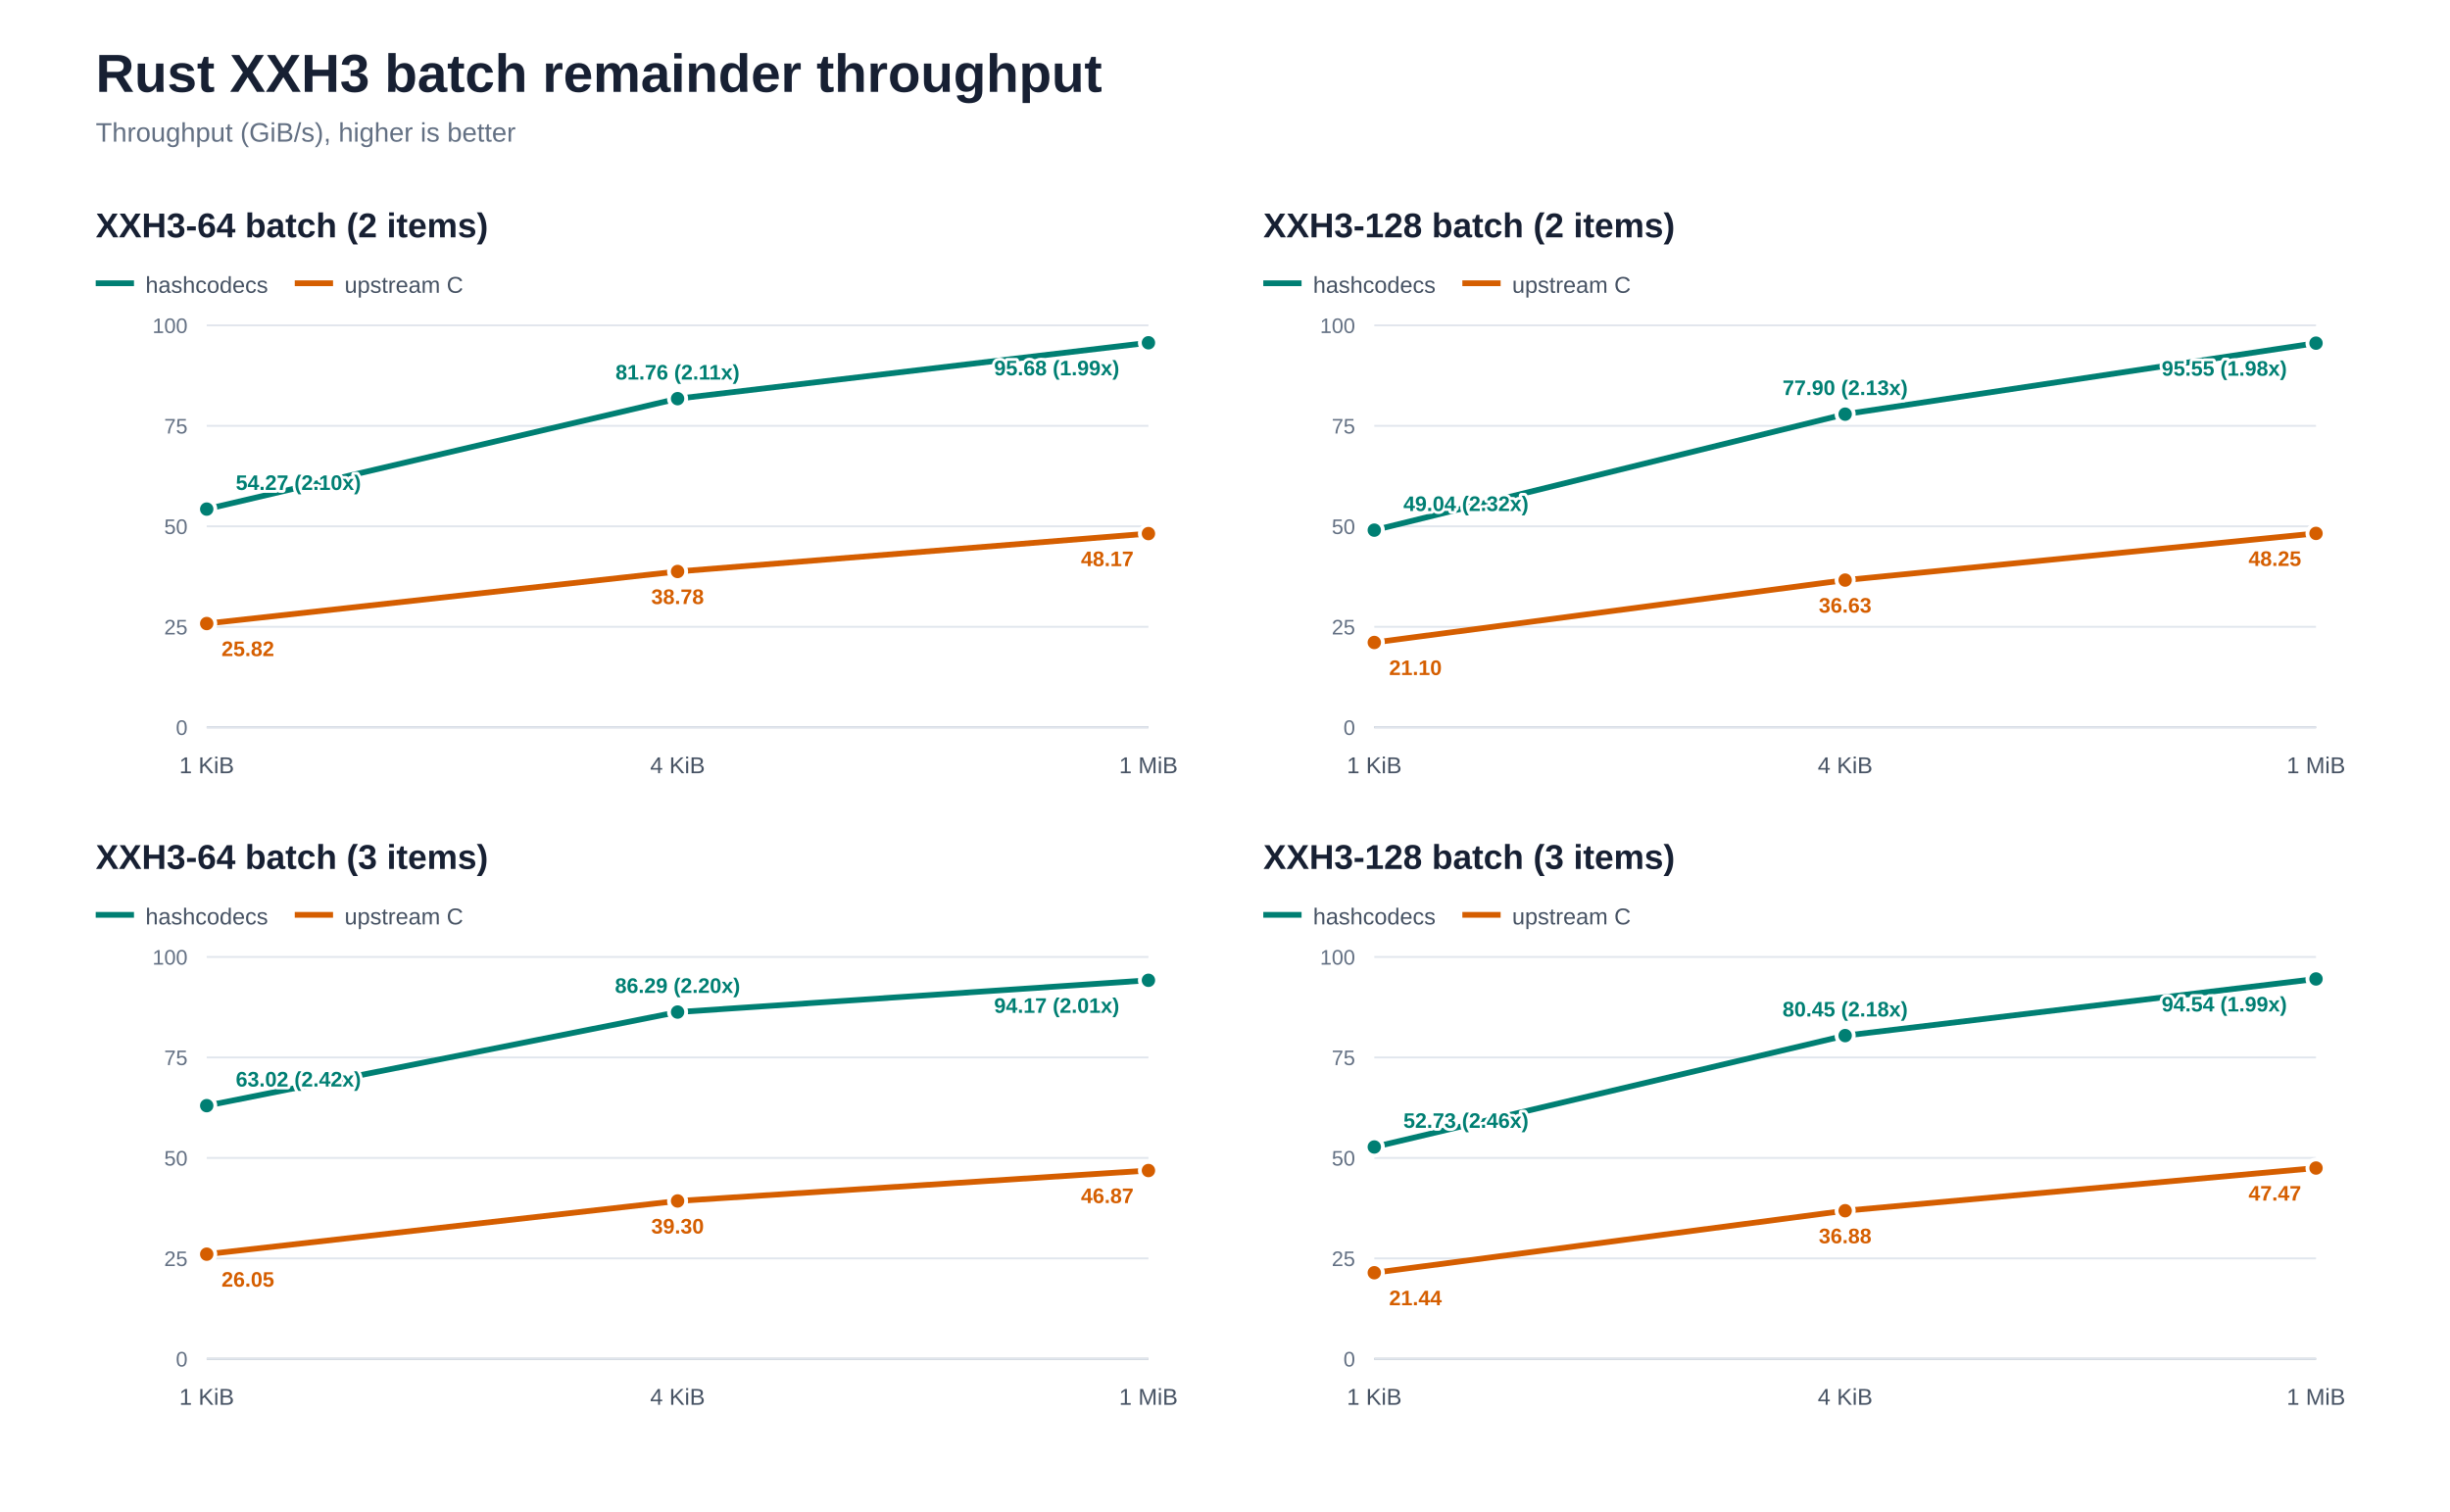
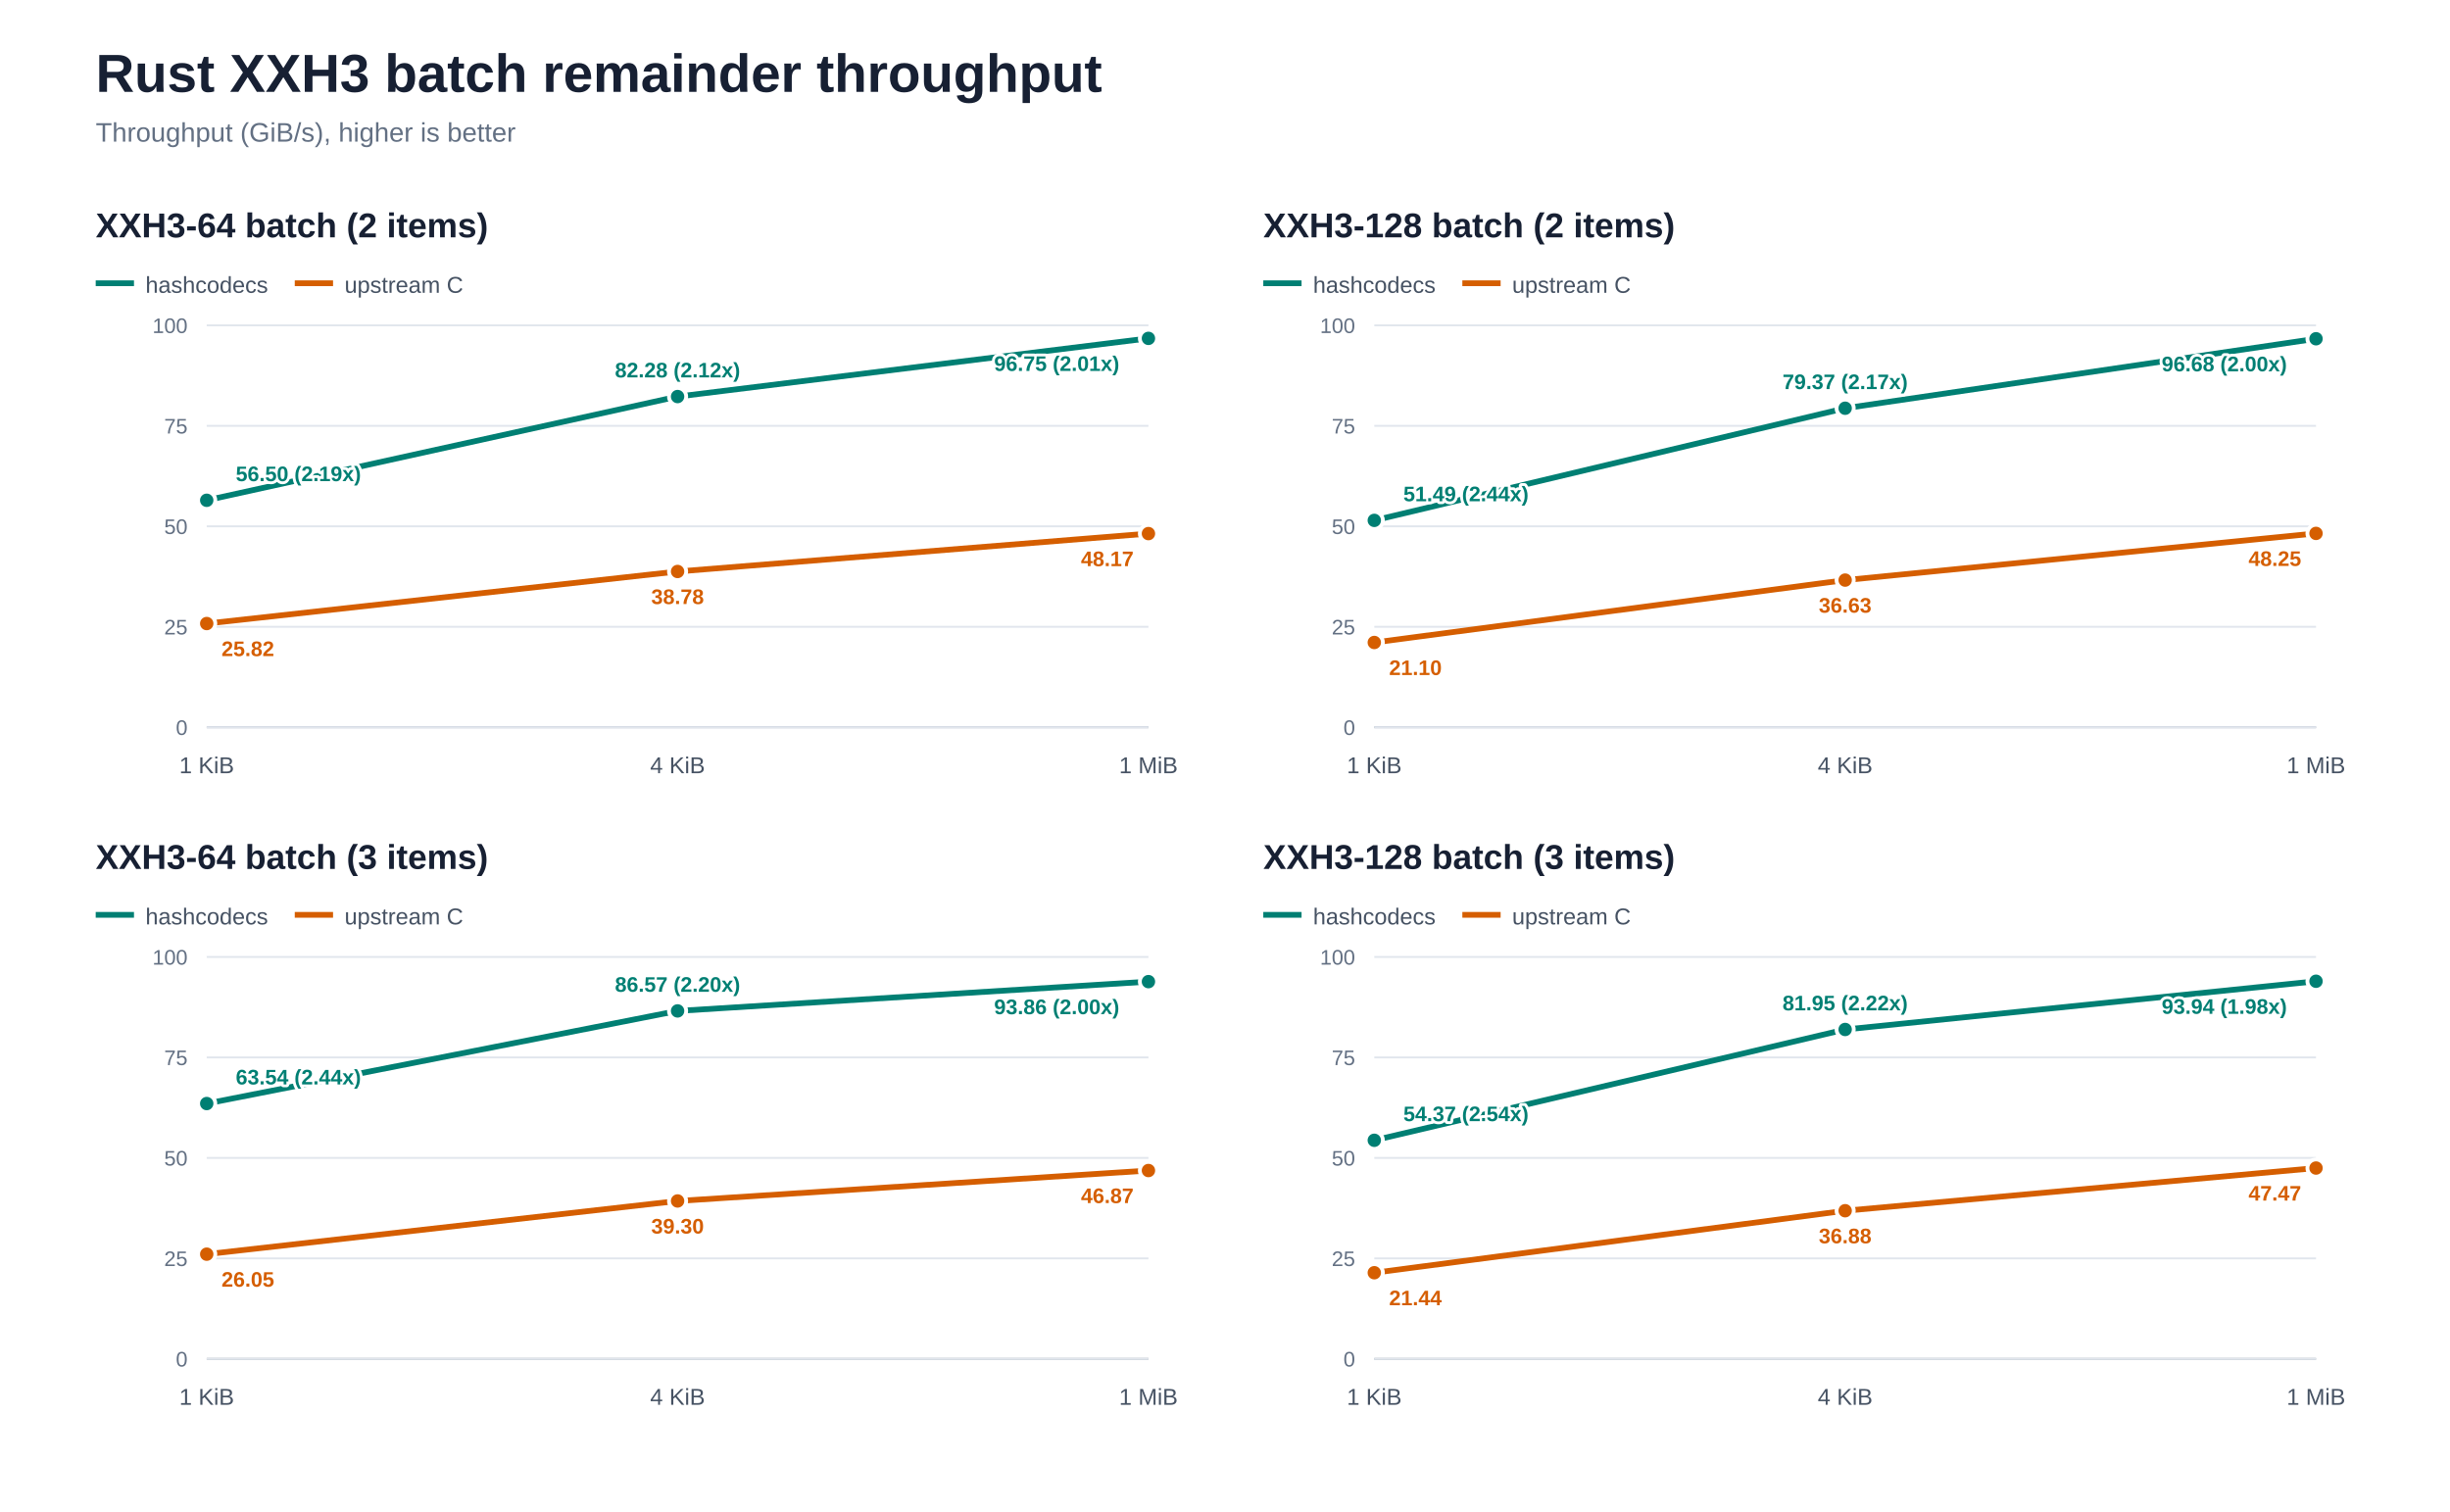
<svg xmlns="http://www.w3.org/2000/svg" width="1280" height="790" viewBox="0 0 1280 790" role="img" aria-labelledby="title desc">
  <rect width="100%" height="100%" fill="#ffffff" />
  <text x="50" y="48" fill="#172033" font-family="Segoe UI,Arial,sans-serif" font-size="28" font-weight="700">Rust XXH3 batch remainder throughput</text>
  <text x="50" y="74" fill="#637083" font-family="Segoe UI,Arial,sans-serif" font-size="14">Throughput (GiB/s), higher is better</text>
  <text x="50" y="124" fill="#172033" font-family="Segoe UI,Arial,sans-serif" font-size="18" font-weight="600">XXH3-64 batch (2 items)</text>
  <line x1="108" y1="380" x2="600" y2="380" stroke="#9aa5b4" />
  <line x1="50" y1="148" x2="70" y2="148" stroke="#007f73" stroke-width="3" />
  <text x="76" y="153" fill="#465263" font-family="Segoe UI,Arial,sans-serif" font-size="12">hashcodecs</text>
  <line x1="154" y1="148" x2="174" y2="148" stroke="#d55e00" stroke-width="3" />
  <text x="180" y="153" fill="#465263" font-family="Segoe UI,Arial,sans-serif" font-size="12">upstream C</text>
  <line x1="108" y1="380.0" x2="600" y2="380.0" stroke="#e1e6ed" />
  <text x="98" y="384.0" text-anchor="end" fill="#637083" font-family="Segoe UI,Arial,sans-serif" font-size="11">0</text>
  <line x1="108" y1="327.5" x2="600" y2="327.5" stroke="#e1e6ed" />
  <text x="98" y="331.5" text-anchor="end" fill="#637083" font-family="Segoe UI,Arial,sans-serif" font-size="11">25</text>
  <line x1="108" y1="275.0" x2="600" y2="275.0" stroke="#e1e6ed" />
  <text x="98" y="279.0" text-anchor="end" fill="#637083" font-family="Segoe UI,Arial,sans-serif" font-size="11">50</text>
  <line x1="108" y1="222.5" x2="600" y2="222.5" stroke="#e1e6ed" />
  <text x="98" y="226.5" text-anchor="end" fill="#637083" font-family="Segoe UI,Arial,sans-serif" font-size="11">75</text>
  <line x1="108" y1="170.0" x2="600" y2="170.0" stroke="#e1e6ed" />
  <text x="98" y="174.0" text-anchor="end" fill="#637083" font-family="Segoe UI,Arial,sans-serif" font-size="11">100</text>
  <text x="108.0" y="404" text-anchor="middle" fill="#465263" font-family="Segoe UI,Arial,sans-serif" font-size="12">1 KiB</text>
  <text x="354.0" y="404" text-anchor="middle" fill="#465263" font-family="Segoe UI,Arial,sans-serif" font-size="12">4 KiB</text>
  <text x="600.0" y="404" text-anchor="middle" fill="#465263" font-family="Segoe UI,Arial,sans-serif" font-size="12">1 MiB</text>
-   <polyline points="108.0,266.0 354.0,208.3 600.0,179.1" fill="none" stroke="#007f73" stroke-width="3" stroke-linejoin="round" stroke-linecap="round" />
-   <circle cx="108.0" cy="266.0" r="4.5" fill="#007f73" stroke="#ffffff" stroke-width="2" />
-   <text x="155.9" y="256.0" text-anchor="middle" fill="#007f73" font-family="Segoe UI,Arial,sans-serif" font-size="11" font-weight="600" paint-order="stroke" stroke="#ffffff" stroke-width="3" stroke-linejoin="round">54.27 (2.10x)</text>
-   <circle cx="354.0" cy="208.3" r="4.5" fill="#007f73" stroke="#ffffff" stroke-width="2" />
-   <text x="354.0" y="198.3" text-anchor="middle" fill="#007f73" font-family="Segoe UI,Arial,sans-serif" font-size="11" font-weight="600" paint-order="stroke" stroke="#ffffff" stroke-width="3" stroke-linejoin="round">81.76 (2.11x)</text>
-   <circle cx="600.0" cy="179.1" r="4.5" fill="#007f73" stroke="#ffffff" stroke-width="2" />
-   <text x="552.1" y="196.1" text-anchor="middle" fill="#007f73" font-family="Segoe UI,Arial,sans-serif" font-size="11" font-weight="600" paint-order="stroke" stroke="#ffffff" stroke-width="3" stroke-linejoin="round">95.68 (1.99x)</text>
+   <polyline points="108.0,261.4 354.0,207.2 600.0,176.8" fill="none" stroke="#007f73" stroke-width="3" stroke-linejoin="round" stroke-linecap="round" />
+   <circle cx="108.0" cy="261.4" r="4.5" fill="#007f73" stroke="#ffffff" stroke-width="2" />
+   <text x="155.9" y="251.4" text-anchor="middle" fill="#007f73" font-family="Segoe UI,Arial,sans-serif" font-size="11" font-weight="600" paint-order="stroke" stroke="#ffffff" stroke-width="3" stroke-linejoin="round">56.50 (2.19x)</text>
+   <circle cx="354.0" cy="207.2" r="4.5" fill="#007f73" stroke="#ffffff" stroke-width="2" />
+   <text x="354.0" y="197.2" text-anchor="middle" fill="#007f73" font-family="Segoe UI,Arial,sans-serif" font-size="11" font-weight="600" paint-order="stroke" stroke="#ffffff" stroke-width="3" stroke-linejoin="round">82.28 (2.12x)</text>
+   <circle cx="600.0" cy="176.8" r="4.5" fill="#007f73" stroke="#ffffff" stroke-width="2" />
+   <text x="552.1" y="193.8" text-anchor="middle" fill="#007f73" font-family="Segoe UI,Arial,sans-serif" font-size="11" font-weight="600" paint-order="stroke" stroke="#ffffff" stroke-width="3" stroke-linejoin="round">96.75 (2.01x)</text>
  <polyline points="108.0,325.8 354.0,298.6 600.0,278.8" fill="none" stroke="#d55e00" stroke-width="3" stroke-linejoin="round" stroke-linecap="round" />
  <circle cx="108.0" cy="325.8" r="4.5" fill="#d55e00" stroke="#ffffff" stroke-width="2" />
  <text x="129.5" y="342.8" text-anchor="middle" fill="#d55e00" font-family="Segoe UI,Arial,sans-serif" font-size="11" font-weight="600" paint-order="stroke" stroke="#ffffff" stroke-width="3" stroke-linejoin="round">25.82</text>
  <circle cx="354.0" cy="298.6" r="4.5" fill="#d55e00" stroke="#ffffff" stroke-width="2" />
  <text x="354.0" y="315.6" text-anchor="middle" fill="#d55e00" font-family="Segoe UI,Arial,sans-serif" font-size="11" font-weight="600" paint-order="stroke" stroke="#ffffff" stroke-width="3" stroke-linejoin="round">38.78</text>
  <circle cx="600.0" cy="278.8" r="4.5" fill="#d55e00" stroke="#ffffff" stroke-width="2" />
  <text x="578.5" y="295.8" text-anchor="middle" fill="#d55e00" font-family="Segoe UI,Arial,sans-serif" font-size="11" font-weight="600" paint-order="stroke" stroke="#ffffff" stroke-width="3" stroke-linejoin="round">48.17</text>
  <text x="660" y="124" fill="#172033" font-family="Segoe UI,Arial,sans-serif" font-size="18" font-weight="600">XXH3-128 batch (2 items)</text>
  <line x1="718" y1="380" x2="1210" y2="380" stroke="#9aa5b4" />
  <line x1="660" y1="148" x2="680" y2="148" stroke="#007f73" stroke-width="3" />
  <text x="686" y="153" fill="#465263" font-family="Segoe UI,Arial,sans-serif" font-size="12">hashcodecs</text>
  <line x1="764" y1="148" x2="784" y2="148" stroke="#d55e00" stroke-width="3" />
  <text x="790" y="153" fill="#465263" font-family="Segoe UI,Arial,sans-serif" font-size="12">upstream C</text>
  <line x1="718" y1="380.0" x2="1210" y2="380.0" stroke="#e1e6ed" />
  <text x="708" y="384.0" text-anchor="end" fill="#637083" font-family="Segoe UI,Arial,sans-serif" font-size="11">0</text>
  <line x1="718" y1="327.5" x2="1210" y2="327.5" stroke="#e1e6ed" />
  <text x="708" y="331.5" text-anchor="end" fill="#637083" font-family="Segoe UI,Arial,sans-serif" font-size="11">25</text>
  <line x1="718" y1="275.0" x2="1210" y2="275.0" stroke="#e1e6ed" />
  <text x="708" y="279.0" text-anchor="end" fill="#637083" font-family="Segoe UI,Arial,sans-serif" font-size="11">50</text>
  <line x1="718" y1="222.5" x2="1210" y2="222.5" stroke="#e1e6ed" />
  <text x="708" y="226.5" text-anchor="end" fill="#637083" font-family="Segoe UI,Arial,sans-serif" font-size="11">75</text>
  <line x1="718" y1="170.0" x2="1210" y2="170.0" stroke="#e1e6ed" />
  <text x="708" y="174.0" text-anchor="end" fill="#637083" font-family="Segoe UI,Arial,sans-serif" font-size="11">100</text>
  <text x="718.0" y="404" text-anchor="middle" fill="#465263" font-family="Segoe UI,Arial,sans-serif" font-size="12">1 KiB</text>
  <text x="964.0" y="404" text-anchor="middle" fill="#465263" font-family="Segoe UI,Arial,sans-serif" font-size="12">4 KiB</text>
  <text x="1210.0" y="404" text-anchor="middle" fill="#465263" font-family="Segoe UI,Arial,sans-serif" font-size="12">1 MiB</text>
-   <polyline points="718.0,277.0 964.0,216.4 1210.0,179.3" fill="none" stroke="#007f73" stroke-width="3" stroke-linejoin="round" stroke-linecap="round" />
-   <circle cx="718.0" cy="277.0" r="4.5" fill="#007f73" stroke="#ffffff" stroke-width="2" />
-   <text x="765.9" y="267.0" text-anchor="middle" fill="#007f73" font-family="Segoe UI,Arial,sans-serif" font-size="11" font-weight="600" paint-order="stroke" stroke="#ffffff" stroke-width="3" stroke-linejoin="round">49.04 (2.32x)</text>
-   <circle cx="964.0" cy="216.4" r="4.5" fill="#007f73" stroke="#ffffff" stroke-width="2" />
-   <text x="964.0" y="206.4" text-anchor="middle" fill="#007f73" font-family="Segoe UI,Arial,sans-serif" font-size="11" font-weight="600" paint-order="stroke" stroke="#ffffff" stroke-width="3" stroke-linejoin="round">77.90 (2.13x)</text>
-   <circle cx="1210.0" cy="179.3" r="4.5" fill="#007f73" stroke="#ffffff" stroke-width="2" />
-   <text x="1162.1" y="196.3" text-anchor="middle" fill="#007f73" font-family="Segoe UI,Arial,sans-serif" font-size="11" font-weight="600" paint-order="stroke" stroke="#ffffff" stroke-width="3" stroke-linejoin="round">95.55 (1.98x)</text>
+   <polyline points="718.0,271.9 964.0,213.3 1210.0,177.0" fill="none" stroke="#007f73" stroke-width="3" stroke-linejoin="round" stroke-linecap="round" />
+   <circle cx="718.0" cy="271.9" r="4.5" fill="#007f73" stroke="#ffffff" stroke-width="2" />
+   <text x="765.9" y="261.9" text-anchor="middle" fill="#007f73" font-family="Segoe UI,Arial,sans-serif" font-size="11" font-weight="600" paint-order="stroke" stroke="#ffffff" stroke-width="3" stroke-linejoin="round">51.49 (2.44x)</text>
+   <circle cx="964.0" cy="213.3" r="4.5" fill="#007f73" stroke="#ffffff" stroke-width="2" />
+   <text x="964.0" y="203.3" text-anchor="middle" fill="#007f73" font-family="Segoe UI,Arial,sans-serif" font-size="11" font-weight="600" paint-order="stroke" stroke="#ffffff" stroke-width="3" stroke-linejoin="round">79.37 (2.17x)</text>
+   <circle cx="1210.0" cy="177.0" r="4.5" fill="#007f73" stroke="#ffffff" stroke-width="2" />
+   <text x="1162.1" y="194.0" text-anchor="middle" fill="#007f73" font-family="Segoe UI,Arial,sans-serif" font-size="11" font-weight="600" paint-order="stroke" stroke="#ffffff" stroke-width="3" stroke-linejoin="round">96.68 (2.00x)</text>
  <polyline points="718.0,335.7 964.0,303.1 1210.0,278.7" fill="none" stroke="#d55e00" stroke-width="3" stroke-linejoin="round" stroke-linecap="round" />
  <circle cx="718.0" cy="335.7" r="4.5" fill="#d55e00" stroke="#ffffff" stroke-width="2" />
  <text x="739.5" y="352.7" text-anchor="middle" fill="#d55e00" font-family="Segoe UI,Arial,sans-serif" font-size="11" font-weight="600" paint-order="stroke" stroke="#ffffff" stroke-width="3" stroke-linejoin="round">21.10</text>
  <circle cx="964.0" cy="303.1" r="4.5" fill="#d55e00" stroke="#ffffff" stroke-width="2" />
  <text x="964.0" y="320.1" text-anchor="middle" fill="#d55e00" font-family="Segoe UI,Arial,sans-serif" font-size="11" font-weight="600" paint-order="stroke" stroke="#ffffff" stroke-width="3" stroke-linejoin="round">36.63</text>
  <circle cx="1210.0" cy="278.7" r="4.5" fill="#d55e00" stroke="#ffffff" stroke-width="2" />
  <text x="1188.5" y="295.7" text-anchor="middle" fill="#d55e00" font-family="Segoe UI,Arial,sans-serif" font-size="11" font-weight="600" paint-order="stroke" stroke="#ffffff" stroke-width="3" stroke-linejoin="round">48.25</text>
  <text x="50" y="454" fill="#172033" font-family="Segoe UI,Arial,sans-serif" font-size="18" font-weight="600">XXH3-64 batch (3 items)</text>
  <line x1="108" y1="710" x2="600" y2="710" stroke="#9aa5b4" />
  <line x1="50" y1="478" x2="70" y2="478" stroke="#007f73" stroke-width="3" />
  <text x="76" y="483" fill="#465263" font-family="Segoe UI,Arial,sans-serif" font-size="12">hashcodecs</text>
  <line x1="154" y1="478" x2="174" y2="478" stroke="#d55e00" stroke-width="3" />
  <text x="180" y="483" fill="#465263" font-family="Segoe UI,Arial,sans-serif" font-size="12">upstream C</text>
  <line x1="108" y1="710.0" x2="600" y2="710.0" stroke="#e1e6ed" />
  <text x="98" y="714.0" text-anchor="end" fill="#637083" font-family="Segoe UI,Arial,sans-serif" font-size="11">0</text>
  <line x1="108" y1="657.5" x2="600" y2="657.5" stroke="#e1e6ed" />
  <text x="98" y="661.5" text-anchor="end" fill="#637083" font-family="Segoe UI,Arial,sans-serif" font-size="11">25</text>
  <line x1="108" y1="605.0" x2="600" y2="605.0" stroke="#e1e6ed" />
  <text x="98" y="609.0" text-anchor="end" fill="#637083" font-family="Segoe UI,Arial,sans-serif" font-size="11">50</text>
  <line x1="108" y1="552.5" x2="600" y2="552.5" stroke="#e1e6ed" />
  <text x="98" y="556.5" text-anchor="end" fill="#637083" font-family="Segoe UI,Arial,sans-serif" font-size="11">75</text>
  <line x1="108" y1="500.0" x2="600" y2="500.0" stroke="#e1e6ed" />
  <text x="98" y="504.0" text-anchor="end" fill="#637083" font-family="Segoe UI,Arial,sans-serif" font-size="11">100</text>
  <text x="108.0" y="734" text-anchor="middle" fill="#465263" font-family="Segoe UI,Arial,sans-serif" font-size="12">1 KiB</text>
  <text x="354.0" y="734" text-anchor="middle" fill="#465263" font-family="Segoe UI,Arial,sans-serif" font-size="12">4 KiB</text>
  <text x="600.0" y="734" text-anchor="middle" fill="#465263" font-family="Segoe UI,Arial,sans-serif" font-size="12">1 MiB</text>
-   <polyline points="108.0,577.7 354.0,528.8 600.0,512.2" fill="none" stroke="#007f73" stroke-width="3" stroke-linejoin="round" stroke-linecap="round" />
-   <circle cx="108.0" cy="577.7" r="4.5" fill="#007f73" stroke="#ffffff" stroke-width="2" />
-   <text x="155.9" y="567.7" text-anchor="middle" fill="#007f73" font-family="Segoe UI,Arial,sans-serif" font-size="11" font-weight="600" paint-order="stroke" stroke="#ffffff" stroke-width="3" stroke-linejoin="round">63.02 (2.42x)</text>
-   <circle cx="354.0" cy="528.8" r="4.5" fill="#007f73" stroke="#ffffff" stroke-width="2" />
-   <text x="354.0" y="518.8" text-anchor="middle" fill="#007f73" font-family="Segoe UI,Arial,sans-serif" font-size="11" font-weight="600" paint-order="stroke" stroke="#ffffff" stroke-width="3" stroke-linejoin="round">86.29 (2.20x)</text>
-   <circle cx="600.0" cy="512.2" r="4.5" fill="#007f73" stroke="#ffffff" stroke-width="2" />
-   <text x="552.1" y="529.2" text-anchor="middle" fill="#007f73" font-family="Segoe UI,Arial,sans-serif" font-size="11" font-weight="600" paint-order="stroke" stroke="#ffffff" stroke-width="3" stroke-linejoin="round">94.17 (2.01x)</text>
+   <polyline points="108.0,576.6 354.0,528.2 600.0,512.9" fill="none" stroke="#007f73" stroke-width="3" stroke-linejoin="round" stroke-linecap="round" />
+   <circle cx="108.0" cy="576.6" r="4.5" fill="#007f73" stroke="#ffffff" stroke-width="2" />
+   <text x="155.9" y="566.6" text-anchor="middle" fill="#007f73" font-family="Segoe UI,Arial,sans-serif" font-size="11" font-weight="600" paint-order="stroke" stroke="#ffffff" stroke-width="3" stroke-linejoin="round">63.54 (2.44x)</text>
+   <circle cx="354.0" cy="528.2" r="4.5" fill="#007f73" stroke="#ffffff" stroke-width="2" />
+   <text x="354.0" y="518.2" text-anchor="middle" fill="#007f73" font-family="Segoe UI,Arial,sans-serif" font-size="11" font-weight="600" paint-order="stroke" stroke="#ffffff" stroke-width="3" stroke-linejoin="round">86.57 (2.20x)</text>
+   <circle cx="600.0" cy="512.9" r="4.5" fill="#007f73" stroke="#ffffff" stroke-width="2" />
+   <text x="552.1" y="529.9" text-anchor="middle" fill="#007f73" font-family="Segoe UI,Arial,sans-serif" font-size="11" font-weight="600" paint-order="stroke" stroke="#ffffff" stroke-width="3" stroke-linejoin="round">93.86 (2.00x)</text>
  <polyline points="108.0,655.3 354.0,627.5 600.0,611.6" fill="none" stroke="#d55e00" stroke-width="3" stroke-linejoin="round" stroke-linecap="round" />
  <circle cx="108.0" cy="655.3" r="4.5" fill="#d55e00" stroke="#ffffff" stroke-width="2" />
  <text x="129.5" y="672.3" text-anchor="middle" fill="#d55e00" font-family="Segoe UI,Arial,sans-serif" font-size="11" font-weight="600" paint-order="stroke" stroke="#ffffff" stroke-width="3" stroke-linejoin="round">26.05</text>
  <circle cx="354.0" cy="627.5" r="4.5" fill="#d55e00" stroke="#ffffff" stroke-width="2" />
  <text x="354.0" y="644.5" text-anchor="middle" fill="#d55e00" font-family="Segoe UI,Arial,sans-serif" font-size="11" font-weight="600" paint-order="stroke" stroke="#ffffff" stroke-width="3" stroke-linejoin="round">39.30</text>
  <circle cx="600.0" cy="611.6" r="4.5" fill="#d55e00" stroke="#ffffff" stroke-width="2" />
  <text x="578.5" y="628.6" text-anchor="middle" fill="#d55e00" font-family="Segoe UI,Arial,sans-serif" font-size="11" font-weight="600" paint-order="stroke" stroke="#ffffff" stroke-width="3" stroke-linejoin="round">46.87</text>
  <text x="660" y="454" fill="#172033" font-family="Segoe UI,Arial,sans-serif" font-size="18" font-weight="600">XXH3-128 batch (3 items)</text>
  <line x1="718" y1="710" x2="1210" y2="710" stroke="#9aa5b4" />
  <line x1="660" y1="478" x2="680" y2="478" stroke="#007f73" stroke-width="3" />
  <text x="686" y="483" fill="#465263" font-family="Segoe UI,Arial,sans-serif" font-size="12">hashcodecs</text>
  <line x1="764" y1="478" x2="784" y2="478" stroke="#d55e00" stroke-width="3" />
  <text x="790" y="483" fill="#465263" font-family="Segoe UI,Arial,sans-serif" font-size="12">upstream C</text>
  <line x1="718" y1="710.0" x2="1210" y2="710.0" stroke="#e1e6ed" />
  <text x="708" y="714.0" text-anchor="end" fill="#637083" font-family="Segoe UI,Arial,sans-serif" font-size="11">0</text>
  <line x1="718" y1="657.5" x2="1210" y2="657.5" stroke="#e1e6ed" />
  <text x="708" y="661.5" text-anchor="end" fill="#637083" font-family="Segoe UI,Arial,sans-serif" font-size="11">25</text>
  <line x1="718" y1="605.0" x2="1210" y2="605.0" stroke="#e1e6ed" />
  <text x="708" y="609.0" text-anchor="end" fill="#637083" font-family="Segoe UI,Arial,sans-serif" font-size="11">50</text>
  <line x1="718" y1="552.5" x2="1210" y2="552.5" stroke="#e1e6ed" />
  <text x="708" y="556.5" text-anchor="end" fill="#637083" font-family="Segoe UI,Arial,sans-serif" font-size="11">75</text>
  <line x1="718" y1="500.0" x2="1210" y2="500.0" stroke="#e1e6ed" />
  <text x="708" y="504.0" text-anchor="end" fill="#637083" font-family="Segoe UI,Arial,sans-serif" font-size="11">100</text>
  <text x="718.0" y="734" text-anchor="middle" fill="#465263" font-family="Segoe UI,Arial,sans-serif" font-size="12">1 KiB</text>
  <text x="964.0" y="734" text-anchor="middle" fill="#465263" font-family="Segoe UI,Arial,sans-serif" font-size="12">4 KiB</text>
  <text x="1210.0" y="734" text-anchor="middle" fill="#465263" font-family="Segoe UI,Arial,sans-serif" font-size="12">1 MiB</text>
-   <polyline points="718.0,599.3 964.0,541.1 1210.0,511.5" fill="none" stroke="#007f73" stroke-width="3" stroke-linejoin="round" stroke-linecap="round" />
-   <circle cx="718.0" cy="599.3" r="4.5" fill="#007f73" stroke="#ffffff" stroke-width="2" />
-   <text x="765.9" y="589.3" text-anchor="middle" fill="#007f73" font-family="Segoe UI,Arial,sans-serif" font-size="11" font-weight="600" paint-order="stroke" stroke="#ffffff" stroke-width="3" stroke-linejoin="round">52.73 (2.46x)</text>
-   <circle cx="964.0" cy="541.1" r="4.5" fill="#007f73" stroke="#ffffff" stroke-width="2" />
-   <text x="964.0" y="531.1" text-anchor="middle" fill="#007f73" font-family="Segoe UI,Arial,sans-serif" font-size="11" font-weight="600" paint-order="stroke" stroke="#ffffff" stroke-width="3" stroke-linejoin="round">80.45 (2.18x)</text>
-   <circle cx="1210.0" cy="511.5" r="4.5" fill="#007f73" stroke="#ffffff" stroke-width="2" />
-   <text x="1162.1" y="528.5" text-anchor="middle" fill="#007f73" font-family="Segoe UI,Arial,sans-serif" font-size="11" font-weight="600" paint-order="stroke" stroke="#ffffff" stroke-width="3" stroke-linejoin="round">94.54 (1.99x)</text>
+   <polyline points="718.0,595.8 964.0,537.9 1210.0,512.7" fill="none" stroke="#007f73" stroke-width="3" stroke-linejoin="round" stroke-linecap="round" />
+   <circle cx="718.0" cy="595.8" r="4.5" fill="#007f73" stroke="#ffffff" stroke-width="2" />
+   <text x="765.9" y="585.8" text-anchor="middle" fill="#007f73" font-family="Segoe UI,Arial,sans-serif" font-size="11" font-weight="600" paint-order="stroke" stroke="#ffffff" stroke-width="3" stroke-linejoin="round">54.37 (2.54x)</text>
+   <circle cx="964.0" cy="537.9" r="4.5" fill="#007f73" stroke="#ffffff" stroke-width="2" />
+   <text x="964.0" y="527.9" text-anchor="middle" fill="#007f73" font-family="Segoe UI,Arial,sans-serif" font-size="11" font-weight="600" paint-order="stroke" stroke="#ffffff" stroke-width="3" stroke-linejoin="round">81.95 (2.22x)</text>
+   <circle cx="1210.0" cy="512.7" r="4.5" fill="#007f73" stroke="#ffffff" stroke-width="2" />
+   <text x="1162.1" y="529.7" text-anchor="middle" fill="#007f73" font-family="Segoe UI,Arial,sans-serif" font-size="11" font-weight="600" paint-order="stroke" stroke="#ffffff" stroke-width="3" stroke-linejoin="round">93.94 (1.98x)</text>
  <polyline points="718.0,665.0 964.0,632.6 1210.0,610.3" fill="none" stroke="#d55e00" stroke-width="3" stroke-linejoin="round" stroke-linecap="round" />
  <circle cx="718.0" cy="665.0" r="4.5" fill="#d55e00" stroke="#ffffff" stroke-width="2" />
  <text x="739.5" y="682.0" text-anchor="middle" fill="#d55e00" font-family="Segoe UI,Arial,sans-serif" font-size="11" font-weight="600" paint-order="stroke" stroke="#ffffff" stroke-width="3" stroke-linejoin="round">21.44</text>
  <circle cx="964.0" cy="632.6" r="4.5" fill="#d55e00" stroke="#ffffff" stroke-width="2" />
  <text x="964.0" y="649.6" text-anchor="middle" fill="#d55e00" font-family="Segoe UI,Arial,sans-serif" font-size="11" font-weight="600" paint-order="stroke" stroke="#ffffff" stroke-width="3" stroke-linejoin="round">36.88</text>
  <circle cx="1210.0" cy="610.3" r="4.5" fill="#d55e00" stroke="#ffffff" stroke-width="2" />
  <text x="1188.5" y="627.3" text-anchor="middle" fill="#d55e00" font-family="Segoe UI,Arial,sans-serif" font-size="11" font-weight="600" paint-order="stroke" stroke="#ffffff" stroke-width="3" stroke-linejoin="round">47.47</text>
</svg>
